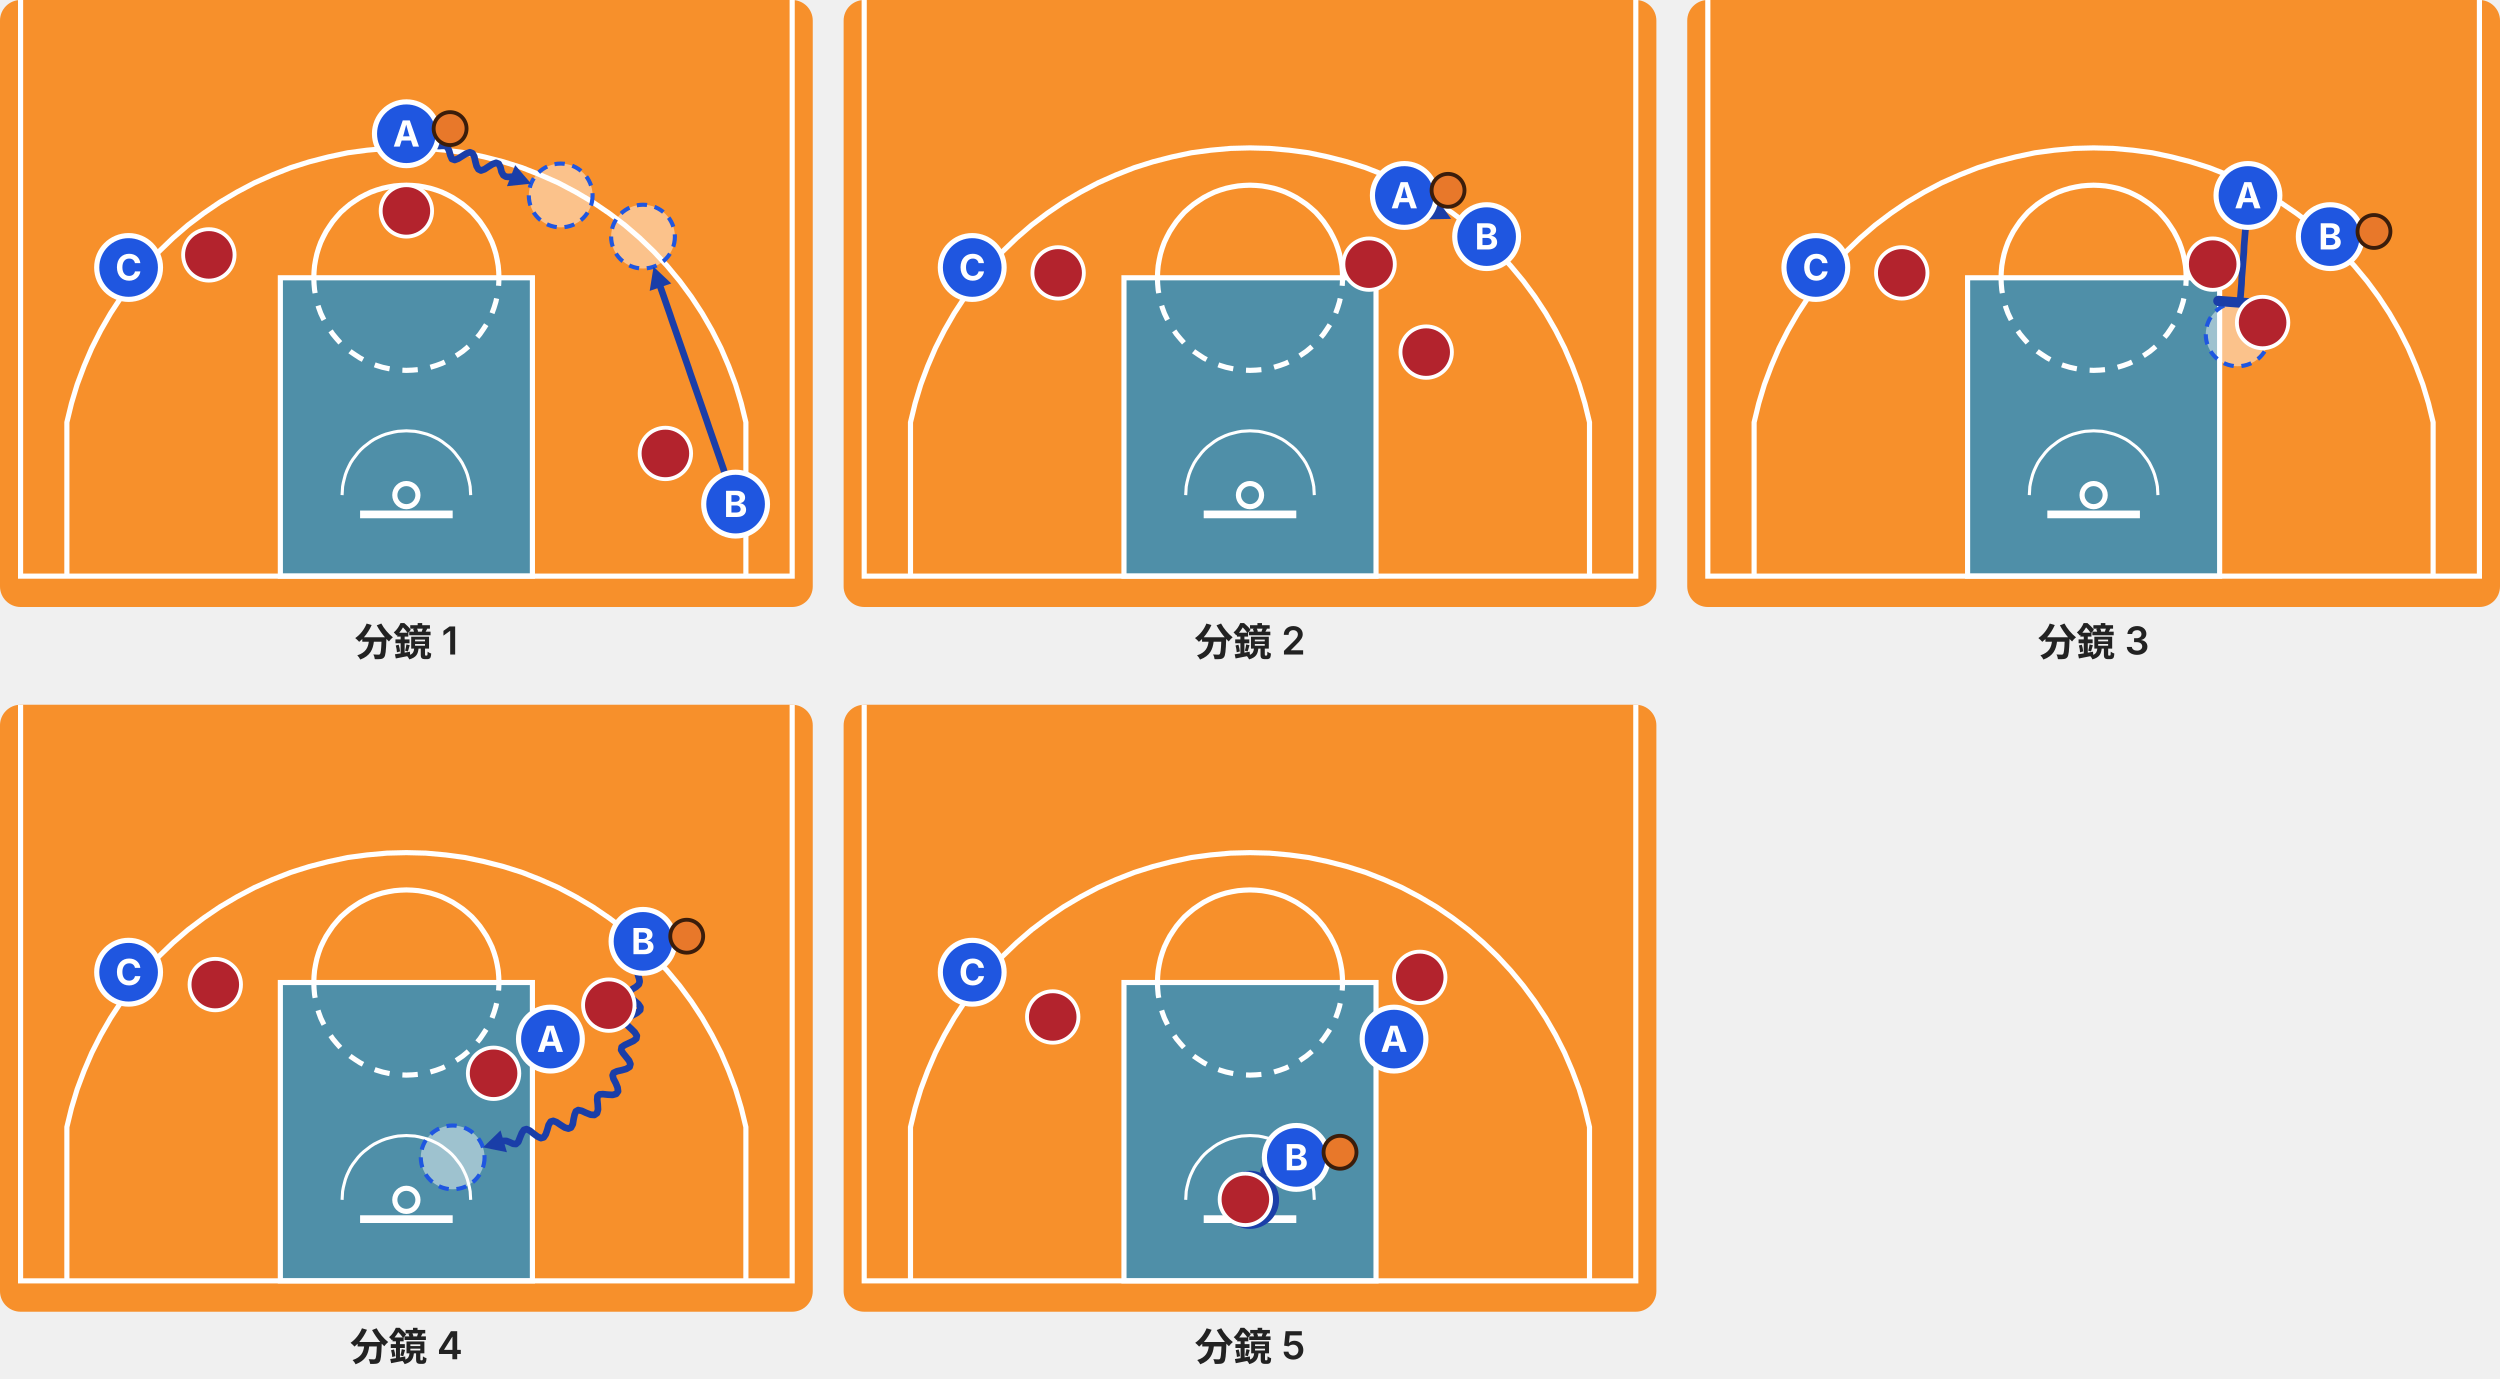
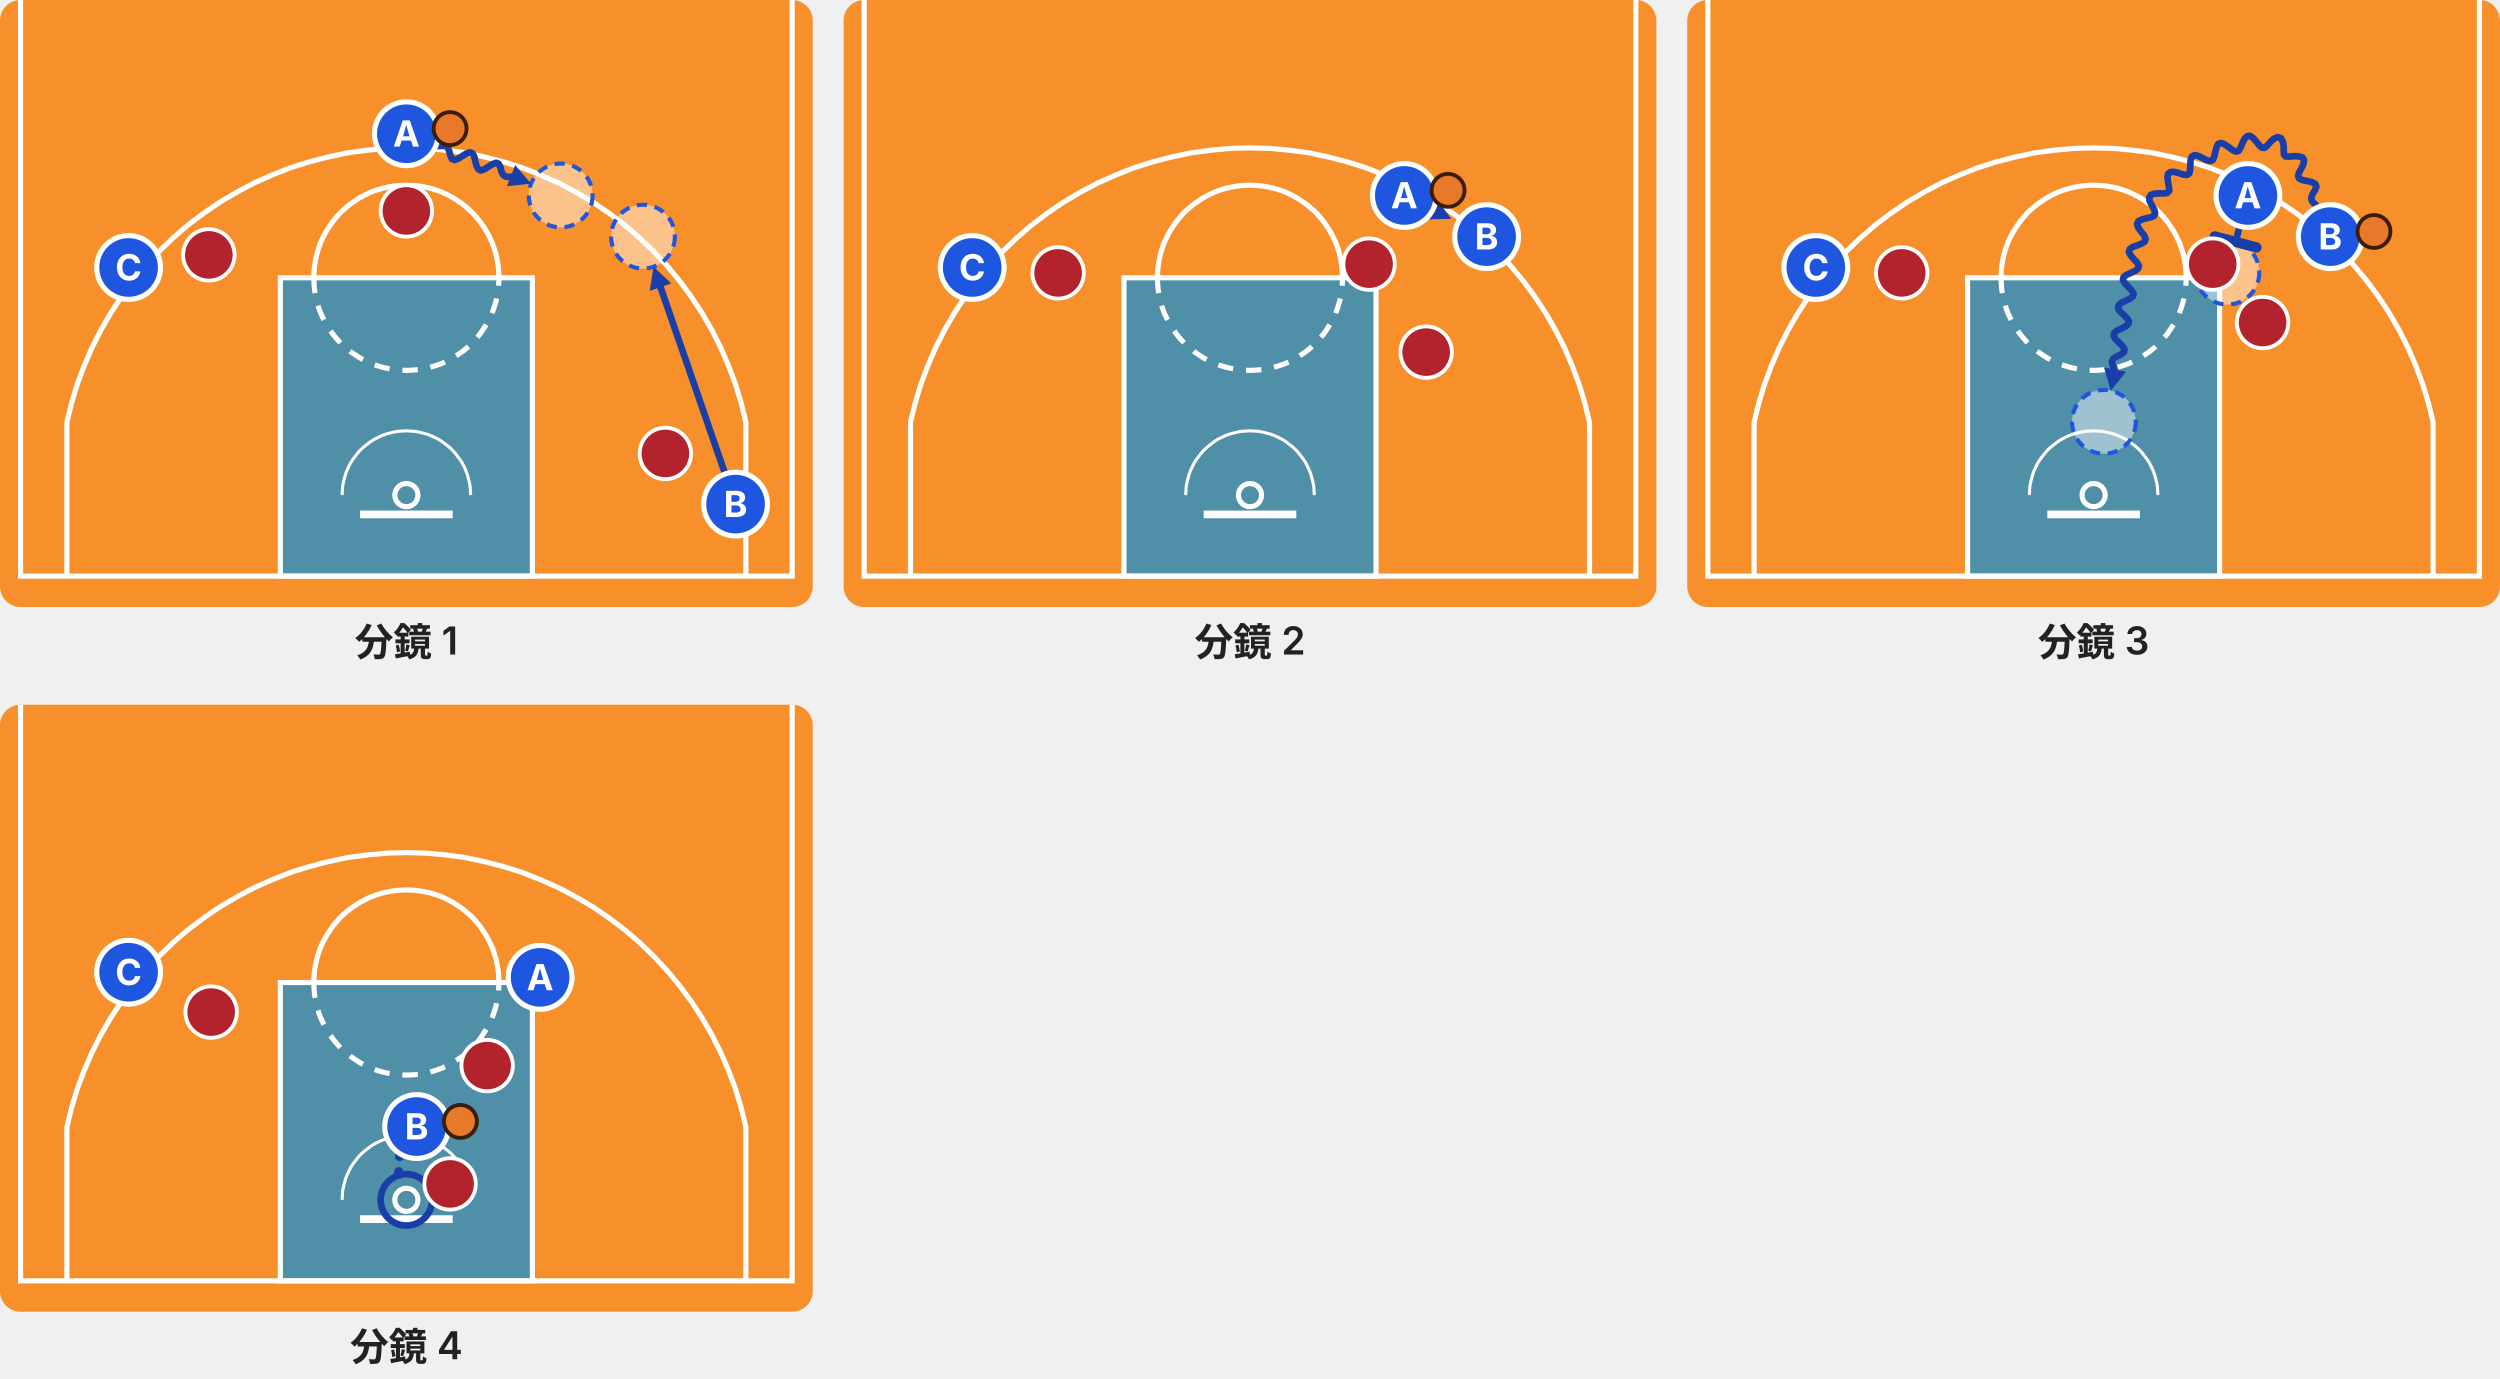
<svg xmlns="http://www.w3.org/2000/svg" viewBox="0 0 972.0 536.0" width="972.0" height="536.0" font-family="-apple-system, 'PingFang TC', 'Noto Sans TC', sans-serif">
  <g transform="translate(0,0)">
    <rect width="316.0" height="236.0" rx="8" fill="#f7902b" />
    <rect x="109.0" y="108.0" width="98.0" height="116.0" fill="#4f8fa8" stroke="#ffffff" stroke-width="2" />
    <polyline points="8.0,0.0 8.0,224.0 308.0,224.0 308.0,0.0" fill="none" stroke="#ffffff" stroke-width="2" />
    <polyline points="194.0,108.0 193.9,105.6 193.7,103.3 193.3,101.0 192.8,98.7 192.1,96.4 191.3,94.2 190.3,92.1 189.2,90.0 187.9,88.0 186.6,86.1 185.1,84.3 183.5,82.5 181.7,80.9 179.9,79.4 178.0,78.1 176.0,76.8 173.9,75.7 171.8,74.7 169.6,73.9 167.3,73.2 165.0,72.7 162.7,72.3 160.4,72.1 158.0,72.0 155.6,72.1 153.3,72.3 151.0,72.7 148.7,73.2 146.4,73.9 144.2,74.7 142.1,75.7 140.0,76.8 138.0,78.1 136.1,79.4 134.3,80.9 132.5,82.5 130.9,84.3 129.4,86.1 128.1,88.0 126.8,90.0 125.7,92.1 124.7,94.2 123.9,96.4 123.2,98.7 122.7,101.0 122.3,103.3 122.1,105.6 122.0,108.0" fill="none" stroke="#ffffff" stroke-width="2" />
    <polyline points="122.0,108.0 122.1,110.4 122.3,112.7 122.7,115.0 123.2,117.3 123.9,119.6 124.7,121.8 125.7,123.9 126.8,126.0 128.1,128.0 129.4,129.9 130.9,131.7 132.5,133.5 134.3,135.1 136.1,136.6 138.0,137.9 140.0,139.2 142.1,140.3 144.2,141.3 146.4,142.1 148.7,142.8 151.0,143.3 153.3,143.7 155.6,143.9 158.0,144.0 160.4,143.9 162.7,143.7 165.0,143.3 167.3,142.8 169.6,142.1 171.8,141.3 173.9,140.3 176.0,139.2 178.0,137.9 179.9,136.6 181.7,135.1 183.5,133.5 185.1,131.7 186.6,129.9 187.9,128.0 189.2,126.0 190.3,123.9 191.3,121.8 192.1,119.6 192.8,117.3 193.3,115.0 193.7,112.7 193.9,110.4 194.0,108.0" fill="none" stroke="#ffffff" stroke-width="2" stroke-dasharray="6 5" />
    <polyline points="290.0,224.0 290.0,164.2 288.2,156.8 286.0,149.5 283.3,142.3 280.3,135.3 276.8,128.4 273.0,121.8 268.8,115.4 264.3,109.3 259.4,103.4 254.2,97.8 248.7,92.5 242.9,87.5 236.8,82.9 230.5,78.6 223.9,74.7 217.1,71.1 210.1,68.0 203.0,65.2 195.7,62.9 188.3,61.0 180.8,59.4 173.3,58.4 165.6,57.7 158.0,57.5 150.4,57.7 142.7,58.4 135.2,59.4 127.7,61.0 120.3,62.9 113.0,65.2 105.9,68.0 98.9,71.1 92.1,74.7 85.5,78.6 79.2,82.9 73.1,87.5 67.3,92.5 61.8,97.8 56.6,103.4 51.7,109.3 47.2,115.4 43.0,121.8 39.2,128.4 35.7,135.3 32.7,142.3 30.0,149.5 27.8,156.8 26.0,164.2 26.0,224.0" fill="none" stroke="#ffffff" stroke-width="2" />
    <polyline points="183.0,192.5 182.9,190.9 182.8,189.2 182.5,187.6 182.1,186.0 181.7,184.5 181.1,182.9 180.4,181.4 179.7,180.0 178.8,178.6 177.8,177.3 176.8,176.0 175.7,174.8 174.5,173.7 173.2,172.7 171.9,171.7 170.5,170.8 169.1,170.1 167.6,169.4 166.0,168.8 164.5,168.4 162.9,168.0 161.3,167.7 159.6,167.6 158.0,167.5 156.4,167.6 154.7,167.7 153.1,168.0 151.5,168.4 150.0,168.8 148.4,169.4 146.9,170.1 145.5,170.8 144.1,171.7 142.8,172.7 141.5,173.7 140.3,174.8 139.2,176.0 138.2,177.3 137.2,178.6 136.3,180.0 135.6,181.4 134.9,182.9 134.3,184.5 133.9,186.0 133.5,187.6 133.2,189.2 133.1,190.9 133.0,192.5" fill="none" stroke="#ffffff" stroke-width="1.2" />
    <line x1="140.0" y1="200.0" x2="176.0" y2="200.0" stroke="#ffffff" stroke-width="3" />
    <circle cx="158.0" cy="192.5" r="4.5" fill="none" stroke="#ffffff" stroke-width="2" />
    <circle cx="218.0" cy="76.0" r="12.4" fill="#ffffff" fill-opacity="0.45" stroke="#1f56e0" stroke-width="1.6" stroke-dasharray="4 3" />
    <circle cx="250.0" cy="92.0" r="12.4" fill="#ffffff" fill-opacity="0.45" stroke="#1f56e0" stroke-width="1.6" stroke-dasharray="4 3" />
    <polyline points="169.5,56.6 170.6,56.8 171.8,56.7 173.0,56.7 174.0,57.3 174.6,58.6 175.1,60.4 175.7,61.8 176.8,62.2 178.1,61.7 179.7,60.7 181.3,59.7 182.7,59.2 183.7,59.6 184.4,60.9 184.8,62.7 185.3,64.6 186.0,65.8 187.0,66.3 188.4,65.8 189.9,64.8 191.5,63.8 192.9,63.3 193.9,63.7 194.6,65.1 195.0,66.8 195.7,68.1 196.7,68.7 197.8,68.8 199.0,68.7 200.2,68.9 200.2,68.9" fill="none" stroke="#1a3ea8" stroke-width="2.6" stroke-linecap="round" stroke-linejoin="round" />
    <polygon points="206.5,71.4 200.3,64.2 197.1,72.4" fill="#1a3ea8" />
    <polyline points="281.9,184.3 281.2,182.1 280.4,179.8 279.6,177.5 278.8,175.2 278.0,172.9 277.2,170.6 276.4,168.3 275.6,166.0 274.8,163.6 274.0,161.3 273.2,159.0 272.4,156.7 271.6,154.4 270.8,152.1 270.0,149.8 269.2,147.5 268.4,145.2 267.6,142.8 266.8,140.5 266.0,138.2 265.2,135.9 264.4,133.6 263.6,131.3 262.8,129.0 262.0,126.7 261.2,124.4 260.4,122.0 259.6,119.7 258.8,117.4 258.0,115.1 257.2,112.8 256.4,110.5 256.3,110.1" fill="none" stroke="#1a3ea8" stroke-width="2.6" stroke-linecap="round" stroke-linejoin="round" />
    <polygon points="254.1,103.7 252.6,113.1 261.0,110.2" fill="#1a3ea8" />
    <circle cx="158.0" cy="82.0" r="10.0" fill="#b3232d" stroke="#fff" stroke-width="1.5" />
    <circle cx="258.7" cy="176.3" r="10.0" fill="#b3232d" stroke="#fff" stroke-width="1.5" />
    <circle cx="81.2" cy="99.1" r="10.0" fill="#b3232d" stroke="#fff" stroke-width="1.5" />
    <circle cx="158.0" cy="52.0" r="12.4" fill="#1f56e0" stroke="#fff" stroke-width="2" />
    <text x="158.0" y="57.0" font-size="14" font-weight="700" fill="#fff" text-anchor="middle">A</text>
    <circle cx="286.0" cy="196.0" r="12.4" fill="#1f56e0" stroke="#fff" stroke-width="2" />
    <text x="286.0" y="201.0" font-size="14" font-weight="700" fill="#fff" text-anchor="middle">B</text>
    <circle cx="50.0" cy="104.0" r="12.4" fill="#1f56e0" stroke="#fff" stroke-width="2" />
    <text x="50.0" y="109.0" font-size="14" font-weight="700" fill="#fff" text-anchor="middle">C</text>
    <circle cx="175.0" cy="50.0" r="6.4" fill="#e8782a" stroke="#3b1d0b" stroke-width="1.5" />
    <text x="158.0" y="255.0" font-size="15" font-weight="600" fill="#222" text-anchor="middle">分鏡 1</text>
  </g>
  <g transform="translate(328,0)">
    <rect width="316.0" height="236.0" rx="8" fill="#f7902b" />
    <rect x="109.0" y="108.0" width="98.0" height="116.0" fill="#4f8fa8" stroke="#ffffff" stroke-width="2" />
    <polyline points="8.0,0.0 8.0,224.0 308.0,224.0 308.0,0.0" fill="none" stroke="#ffffff" stroke-width="2" />
    <polyline points="194.0,108.0 193.9,105.6 193.7,103.3 193.3,101.0 192.8,98.7 192.1,96.4 191.3,94.2 190.3,92.1 189.2,90.0 187.9,88.0 186.6,86.1 185.1,84.3 183.5,82.5 181.7,80.9 179.9,79.4 178.0,78.1 176.0,76.8 173.9,75.7 171.8,74.7 169.6,73.9 167.3,73.2 165.0,72.7 162.7,72.3 160.4,72.1 158.0,72.0 155.6,72.1 153.3,72.3 151.0,72.7 148.7,73.2 146.4,73.9 144.2,74.7 142.1,75.7 140.0,76.8 138.0,78.1 136.1,79.4 134.3,80.9 132.5,82.5 130.9,84.3 129.4,86.1 128.1,88.0 126.8,90.0 125.7,92.1 124.7,94.2 123.9,96.4 123.2,98.7 122.7,101.0 122.3,103.3 122.1,105.6 122.0,108.0" fill="none" stroke="#ffffff" stroke-width="2" />
    <polyline points="122.0,108.0 122.1,110.4 122.3,112.7 122.7,115.0 123.2,117.3 123.9,119.6 124.7,121.8 125.7,123.9 126.8,126.0 128.1,128.0 129.4,129.9 130.9,131.7 132.5,133.5 134.3,135.1 136.1,136.6 138.0,137.9 140.0,139.2 142.1,140.3 144.2,141.3 146.4,142.1 148.7,142.8 151.0,143.3 153.3,143.7 155.6,143.9 158.0,144.0 160.4,143.9 162.7,143.7 165.0,143.3 167.3,142.8 169.6,142.1 171.8,141.3 173.9,140.3 176.0,139.2 178.0,137.9 179.9,136.6 181.7,135.1 183.5,133.5 185.1,131.7 186.6,129.9 187.9,128.0 189.2,126.0 190.3,123.9 191.3,121.8 192.1,119.6 192.8,117.3 193.3,115.0 193.7,112.7 193.9,110.4 194.0,108.0" fill="none" stroke="#ffffff" stroke-width="2" stroke-dasharray="6 5" />
    <polyline points="290.0,224.0 290.0,164.2 288.2,156.8 286.0,149.5 283.3,142.3 280.3,135.3 276.8,128.4 273.0,121.8 268.8,115.4 264.3,109.3 259.4,103.4 254.2,97.8 248.7,92.5 242.9,87.5 236.8,82.9 230.5,78.6 223.9,74.7 217.1,71.1 210.1,68.0 203.0,65.2 195.7,62.9 188.3,61.0 180.8,59.4 173.3,58.4 165.6,57.7 158.0,57.5 150.4,57.7 142.7,58.4 135.2,59.4 127.7,61.0 120.3,62.9 113.0,65.2 105.9,68.0 98.9,71.1 92.1,74.7 85.5,78.6 79.2,82.9 73.1,87.5 67.3,92.5 61.8,97.8 56.6,103.4 51.7,109.3 47.2,115.4 43.0,121.8 39.2,128.4 35.7,135.3 32.7,142.3 30.0,149.5 27.8,156.8 26.0,164.2 26.0,224.0" fill="none" stroke="#ffffff" stroke-width="2" />
    <polyline points="183.0,192.5 182.9,190.9 182.8,189.2 182.5,187.6 182.1,186.0 181.7,184.5 181.1,182.9 180.4,181.4 179.7,180.0 178.8,178.6 177.8,177.3 176.8,176.0 175.7,174.8 174.5,173.7 173.2,172.7 171.9,171.7 170.5,170.8 169.1,170.1 167.6,169.4 166.0,168.8 164.5,168.4 162.9,168.0 161.3,167.7 159.6,167.6 158.0,167.5 156.4,167.6 154.7,167.7 153.1,168.0 151.5,168.4 150.0,168.8 148.4,169.4 146.9,170.1 145.5,170.8 144.1,171.7 142.8,172.7 141.5,173.7 140.3,174.8 139.2,176.0 138.2,177.3 137.2,178.6 136.3,180.0 135.6,181.4 134.9,182.9 134.3,184.5 133.9,186.0 133.5,187.6 133.2,189.2 133.1,190.9 133.0,192.5" fill="none" stroke="#ffffff" stroke-width="1.2" />
    <line x1="140.0" y1="200.0" x2="176.0" y2="200.0" stroke="#ffffff" stroke-width="3" />
    <circle cx="158.0" cy="192.5" r="4.5" fill="none" stroke="#ffffff" stroke-width="2" />
    <polyline points="229.1,81.5 230.1,82.1" fill="none" stroke="#1a3ea8" stroke-width="2.6" stroke-linecap="round" stroke-linejoin="round" stroke-dasharray="7 6" />
    <polygon points="236.2,85.1 230.7,77.4 226.7,85.3" fill="#1a3ea8" />
    <circle cx="204.3" cy="102.7" r="10.0" fill="#b3232d" stroke="#fff" stroke-width="1.5" />
    <circle cx="226.5" cy="136.9" r="10.0" fill="#b3232d" stroke="#fff" stroke-width="1.5" />
    <circle cx="83.4" cy="106.1" r="10.0" fill="#b3232d" stroke="#fff" stroke-width="1.5" />
    <circle cx="218.0" cy="76.0" r="12.4" fill="#1f56e0" stroke="#fff" stroke-width="2" />
    <text x="218.0" y="81.0" font-size="14" font-weight="700" fill="#fff" text-anchor="middle">A</text>
    <circle cx="250.0" cy="92.0" r="12.4" fill="#1f56e0" stroke="#fff" stroke-width="2" />
    <text x="250.0" y="97.0" font-size="14" font-weight="700" fill="#fff" text-anchor="middle">B</text>
    <circle cx="50.0" cy="104.0" r="12.4" fill="#1f56e0" stroke="#fff" stroke-width="2" />
    <text x="50.0" y="109.0" font-size="14" font-weight="700" fill="#fff" text-anchor="middle">C</text>
    <circle cx="235.0" cy="74.0" r="6.4" fill="#e8782a" stroke="#3b1d0b" stroke-width="1.5" />
    <text x="158.0" y="255.0" font-size="15" font-weight="600" fill="#222" text-anchor="middle">分鏡 2</text>
  </g>
  <g transform="translate(656,0)">
    <rect width="316.0" height="236.0" rx="8" fill="#f7902b" />
    <rect x="109.0" y="108.0" width="98.0" height="116.0" fill="#4f8fa8" stroke="#ffffff" stroke-width="2" />
    <polyline points="8.0,0.0 8.0,224.0 308.0,224.0 308.0,0.0" fill="none" stroke="#ffffff" stroke-width="2" />
    <polyline points="194.0,108.0 193.9,105.6 193.7,103.3 193.3,101.0 192.8,98.7 192.1,96.4 191.3,94.2 190.3,92.1 189.2,90.0 187.9,88.0 186.6,86.1 185.1,84.3 183.5,82.5 181.7,80.9 179.9,79.4 178.0,78.1 176.0,76.8 173.9,75.7 171.8,74.7 169.6,73.9 167.3,73.2 165.0,72.7 162.7,72.3 160.4,72.1 158.0,72.0 155.6,72.1 153.3,72.3 151.0,72.7 148.7,73.2 146.4,73.9 144.2,74.7 142.1,75.7 140.0,76.8 138.0,78.1 136.1,79.4 134.3,80.9 132.5,82.5 130.9,84.3 129.4,86.1 128.1,88.0 126.8,90.0 125.7,92.1 124.7,94.2 123.9,96.4 123.2,98.7 122.7,101.0 122.3,103.3 122.1,105.6 122.0,108.0" fill="none" stroke="#ffffff" stroke-width="2" />
    <polyline points="122.0,108.0 122.1,110.4 122.3,112.7 122.7,115.0 123.2,117.3 123.9,119.6 124.7,121.8 125.7,123.9 126.8,126.0 128.1,128.0 129.4,129.9 130.9,131.7 132.5,133.5 134.3,135.1 136.1,136.6 138.0,137.9 140.0,139.2 142.1,140.3 144.2,141.3 146.4,142.1 148.7,142.8 151.0,143.3 153.3,143.7 155.6,143.9 158.0,144.0 160.4,143.9 162.7,143.7 165.0,143.3 167.3,142.8 169.6,142.1 171.8,141.3 173.9,140.3 176.0,139.2 178.0,137.9 179.9,136.6 181.7,135.1 183.5,133.5 185.1,131.7 186.6,129.9 187.9,128.0 189.2,126.0 190.3,123.9 191.3,121.8 192.1,119.6 192.8,117.3 193.3,115.0 193.7,112.7 193.9,110.4 194.0,108.0" fill="none" stroke="#ffffff" stroke-width="2" stroke-dasharray="6 5" />
    <polyline points="290.0,224.0 290.0,164.2 288.2,156.8 286.0,149.5 283.3,142.3 280.3,135.3 276.8,128.4 273.0,121.8 268.8,115.4 264.3,109.3 259.4,103.4 254.2,97.8 248.7,92.5 242.9,87.5 236.8,82.9 230.5,78.6 223.9,74.7 217.1,71.1 210.1,68.0 203.0,65.2 195.7,62.9 188.3,61.0 180.8,59.4 173.3,58.4 165.6,57.7 158.0,57.5 150.4,57.7 142.7,58.4 135.2,59.4 127.7,61.0 120.3,62.9 113.0,65.2 105.9,68.0 98.9,71.1 92.1,74.7 85.5,78.6 79.2,82.9 73.1,87.5 67.3,92.5 61.8,97.8 56.6,103.4 51.7,109.3 47.2,115.4 43.0,121.8 39.2,128.4 35.7,135.3 32.7,142.3 30.0,149.5 27.8,156.8 26.0,164.2 26.0,224.0" fill="none" stroke="#ffffff" stroke-width="2" />
    <polyline points="183.0,192.5 182.9,190.9 182.8,189.2 182.5,187.6 182.1,186.0 181.7,184.5 181.1,182.9 180.4,181.4 179.7,180.0 178.8,178.6 177.8,177.3 176.8,176.0 175.7,174.8 174.5,173.7 173.2,172.7 171.9,171.7 170.5,170.8 169.1,170.1 167.6,169.4 166.0,168.8 164.5,168.4 162.9,168.0 161.3,167.7 159.6,167.6 158.0,167.5 156.4,167.6 154.7,167.7 153.1,168.0 151.5,168.4 150.0,168.8 148.4,169.4 146.9,170.1 145.5,170.8 144.1,171.7 142.8,172.7 141.5,173.7 140.3,174.8 139.2,176.0 138.2,177.3 137.2,178.6 136.3,180.0 135.6,181.4 134.9,182.9 134.3,184.5 133.9,186.0 133.5,187.6 133.2,189.2 133.1,190.9 133.0,192.5" fill="none" stroke="#ffffff" stroke-width="1.2" />
    <line x1="140.0" y1="200.0" x2="176.0" y2="200.0" stroke="#ffffff" stroke-width="3" />
    <circle cx="158.0" cy="192.5" r="4.5" fill="none" stroke="#ffffff" stroke-width="2" />
-     <circle cx="214.0" cy="130.0" r="12.4" fill="#ffffff" fill-opacity="0.45" stroke="#1f56e0" stroke-width="1.6" stroke-dasharray="4 3" />
-     <polyline points="217.1,88.4 216.9,90.7 216.7,93.2 216.5,95.6 216.4,98.1 216.2,100.5 216.0,103.0 215.8,105.5 215.6,107.9 215.5,110.4 215.3,112.8 215.1,115.3 214.9,117.6" fill="none" stroke="#1a3ea8" stroke-width="2.6" stroke-linecap="round" stroke-linejoin="round" />
-     <line x1="223.3" y1="118.3" x2="206.5" y2="117.0" stroke="#1a3ea8" stroke-width="4" stroke-linecap="round" />
+     <circle cx="162.0" cy="164.0" r="12.4" fill="#ffffff" fill-opacity="0.45" stroke="#1f56e0" stroke-width="1.6" stroke-dasharray="4 3" />
+     <circle cx="210.0" cy="106.0" r="12.4" fill="#ffffff" fill-opacity="0.45" stroke="#1f56e0" stroke-width="1.6" stroke-dasharray="4 3" />
+     <polyline points="245.0,80.7 244.4,79.7 243.5,78.9 242.8,78.0 242.6,76.9 243.1,75.5 244.0,74.0 244.6,72.6 244.2,71.5 242.9,70.8 241.1,70.4 239.2,70.0 237.9,69.4 237.5,68.4 237.9,67.1 238.8,65.4 239.6,63.7 239.8,62.2 239.2,61.2 237.7,60.8 235.9,60.7 234.0,60.9 232.6,60.8 232.0,60.1 231.9,58.8 231.9,57.0 231.6,55.1 230.8,53.7 229.5,53.3 228.1,53.9 226.7,55.2 225.5,56.6 224.4,57.5 223.4,57.4 222.4,56.5 221.2,55.0 220.0,53.6 218.7,52.8 217.6,53.0 216.6,54.1 215.8,55.8 215.1,57.5 214.3,58.7 213.2,58.9 212.0,58.3 210.5,57.2 208.9,56.1 207.6,55.6 206.5,55.9 205.8,57.2 205.3,59.1 204.9,60.9 204.3,62.2 203.4,62.6 202.0,62.3 200.3,61.4 198.6,60.6 197.2,60.3 196.2,60.9 195.7,62.2 195.6,64.1 195.5,66.0 195.2,67.4 194.3,68.0 192.9,67.9 191.1,67.3 189.3,66.8 187.8,66.9 186.9,67.6 186.7,69.1 187.0,71.0 187.3,72.8 187.4,74.2 186.7,75.0 185.4,75.2 183.5,75.2 181.6,75.3 180.2,75.8 179.6,76.8 179.8,78.2 180.7,79.9 181.6,81.6 181.9,82.9 181.5,83.9 180.2,84.5 178.4,84.9 176.6,85.4 175.3,86.1 174.9,87.2 175.4,88.6 176.5,90.1 177.7,91.6 178.2,92.9 177.9,93.9 176.7,94.7 175.0,95.4 173.2,96.0 172.0,96.9 171.7,98.0 172.4,99.3 173.6,100.7 174.9,102.1 175.6,103.4 175.3,104.4 174.2,105.3 172.5,106.1 170.7,106.9 169.6,107.8 169.4,108.9 170.1,110.1 171.4,111.5 172.7,112.8 173.5,114.1 173.3,115.2 172.2,116.1 170.5,116.9 168.8,117.7 167.7,118.7 167.5,119.8 168.2,121.0 169.6,122.3 170.9,123.7 171.7,124.9 171.5,126.0 170.4,126.9 168.7,127.8 167.0,128.6 165.9,129.6 165.8,130.6 166.5,131.9 167.9,133.2 169.2,134.5 170.0,135.8 169.8,136.8 168.7,137.8 167.0,138.6 165.6,139.5 165.1,140.5 165.3,141.7 165.8,142.9 166.1,144.1 165.9,145.1 165.9,145.2" fill="none" stroke="#1a3ea8" stroke-width="2.6" stroke-linecap="round" stroke-linejoin="round" />
+     <polygon points="164.7,151.9 170.6,144.5 162.0,142.8" fill="#1a3ea8" />
+     <polyline points="214.8,88.0 214.3,89.8 213.7,92.2 213.2,94.0" fill="none" stroke="#1a3ea8" stroke-width="2.6" stroke-linecap="round" stroke-linejoin="round" />
+     <line x1="221.3" y1="96.2" x2="205.1" y2="91.9" stroke="#1a3ea8" stroke-width="4" stroke-linecap="round" />
    <circle cx="204.3" cy="102.7" r="10.0" fill="#b3232d" stroke="#fff" stroke-width="1.5" />
    <circle cx="223.7" cy="125.4" r="10.0" fill="#b3232d" stroke="#fff" stroke-width="1.5" />
    <circle cx="83.4" cy="106.1" r="10.0" fill="#b3232d" stroke="#fff" stroke-width="1.5" />
    <circle cx="218.0" cy="76.0" r="12.4" fill="#1f56e0" stroke="#fff" stroke-width="2" />
    <text x="218.0" y="81.0" font-size="14" font-weight="700" fill="#fff" text-anchor="middle">A</text>
    <circle cx="250.0" cy="92.0" r="12.4" fill="#1f56e0" stroke="#fff" stroke-width="2" />
    <text x="250.0" y="97.0" font-size="14" font-weight="700" fill="#fff" text-anchor="middle">B</text>
    <circle cx="50.0" cy="104.0" r="12.4" fill="#1f56e0" stroke="#fff" stroke-width="2" />
    <text x="50.0" y="109.0" font-size="14" font-weight="700" fill="#fff" text-anchor="middle">C</text>
    <circle cx="267.0" cy="90.0" r="6.4" fill="#e8782a" stroke="#3b1d0b" stroke-width="1.5" />
    <text x="158.0" y="255.0" font-size="15" font-weight="600" fill="#222" text-anchor="middle">分鏡 3</text>
  </g>
  <g transform="translate(0,274)">
    <rect width="316.0" height="236.0" rx="8" fill="#f7902b" />
    <rect x="109.0" y="108.0" width="98.0" height="116.0" fill="#4f8fa8" stroke="#ffffff" stroke-width="2" />
    <polyline points="8.0,0.0 8.0,224.0 308.0,224.0 308.0,0.0" fill="none" stroke="#ffffff" stroke-width="2" />
    <polyline points="194.0,108.0 193.9,105.6 193.7,103.3 193.3,101.0 192.8,98.7 192.1,96.4 191.3,94.2 190.3,92.1 189.2,90.0 187.9,88.0 186.6,86.1 185.1,84.3 183.5,82.5 181.7,80.9 179.9,79.4 178.0,78.1 176.0,76.8 173.9,75.7 171.8,74.7 169.6,73.9 167.3,73.2 165.0,72.7 162.7,72.3 160.4,72.1 158.0,72.0 155.6,72.1 153.3,72.3 151.0,72.7 148.7,73.2 146.4,73.9 144.2,74.7 142.1,75.7 140.0,76.8 138.0,78.1 136.1,79.4 134.3,80.9 132.5,82.5 130.9,84.3 129.4,86.1 128.1,88.0 126.8,90.0 125.7,92.1 124.7,94.2 123.9,96.4 123.2,98.7 122.7,101.0 122.3,103.3 122.1,105.6 122.0,108.0" fill="none" stroke="#ffffff" stroke-width="2" />
    <polyline points="122.0,108.0 122.1,110.4 122.3,112.7 122.7,115.0 123.2,117.3 123.9,119.6 124.7,121.8 125.7,123.9 126.8,126.0 128.1,128.0 129.4,129.9 130.9,131.7 132.5,133.5 134.3,135.1 136.1,136.6 138.0,137.9 140.0,139.2 142.1,140.3 144.2,141.3 146.4,142.1 148.7,142.8 151.0,143.3 153.3,143.7 155.6,143.9 158.0,144.0 160.4,143.9 162.7,143.7 165.0,143.3 167.3,142.8 169.6,142.1 171.8,141.3 173.9,140.3 176.0,139.2 178.0,137.9 179.9,136.6 181.7,135.1 183.5,133.5 185.1,131.7 186.6,129.9 187.9,128.0 189.2,126.0 190.3,123.9 191.3,121.8 192.1,119.6 192.8,117.3 193.3,115.0 193.7,112.7 193.9,110.4 194.0,108.0" fill="none" stroke="#ffffff" stroke-width="2" stroke-dasharray="6 5" />
    <polyline points="290.0,224.0 290.0,164.2 288.2,156.8 286.0,149.5 283.3,142.3 280.3,135.3 276.8,128.4 273.0,121.8 268.8,115.4 264.3,109.3 259.4,103.4 254.2,97.8 248.7,92.5 242.9,87.5 236.8,82.9 230.5,78.6 223.9,74.7 217.1,71.1 210.1,68.0 203.0,65.2 195.7,62.9 188.3,61.0 180.8,59.4 173.3,58.4 165.6,57.7 158.0,57.5 150.4,57.7 142.7,58.4 135.2,59.4 127.7,61.0 120.3,62.9 113.0,65.2 105.9,68.0 98.9,71.1 92.1,74.7 85.5,78.6 79.2,82.9 73.1,87.5 67.3,92.5 61.8,97.8 56.6,103.4 51.7,109.3 47.2,115.4 43.0,121.8 39.2,128.4 35.7,135.3 32.7,142.3 30.0,149.5 27.8,156.8 26.0,164.2 26.0,224.0" fill="none" stroke="#ffffff" stroke-width="2" />
    <polyline points="183.0,192.5 182.9,190.9 182.8,189.2 182.5,187.6 182.1,186.0 181.7,184.5 181.1,182.9 180.4,181.4 179.7,180.0 178.8,178.6 177.8,177.3 176.8,176.0 175.7,174.8 174.5,173.7 173.2,172.7 171.9,171.7 170.5,170.8 169.1,170.1 167.6,169.4 166.0,168.8 164.5,168.4 162.9,168.0 161.3,167.7 159.6,167.6 158.0,167.5 156.4,167.6 154.7,167.7 153.1,168.0 151.5,168.4 150.0,168.8 148.4,169.4 146.9,170.1 145.5,170.8 144.1,171.7 142.8,172.7 141.5,173.7 140.3,174.8 139.2,176.0 138.2,177.3 137.2,178.6 136.3,180.0 135.6,181.4 134.9,182.9 134.3,184.5 133.9,186.0 133.5,187.6 133.2,189.2 133.1,190.9 133.0,192.5" fill="none" stroke="#ffffff" stroke-width="1.2" />
    <line x1="140.0" y1="200.0" x2="176.0" y2="200.0" stroke="#ffffff" stroke-width="3" />
    <circle cx="158.0" cy="192.5" r="4.5" fill="none" stroke="#ffffff" stroke-width="2" />
-     <circle cx="176.0" cy="176.0" r="12.4" fill="#ffffff" fill-opacity="0.45" stroke="#1f56e0" stroke-width="1.6" stroke-dasharray="4 3" />
-     <polyline points="247.9,104.2 248.1,105.3 248.5,106.5 248.7,107.6 248.4,108.7 247.3,109.7 245.8,110.6 244.7,111.6 244.5,112.7 245.4,113.9 246.8,115.2 248.2,116.4 249.0,117.6 248.9,118.7 247.8,119.7 246.2,120.6 244.5,121.5 243.5,122.5 243.3,123.6 244.1,124.8 245.5,126.1 246.8,127.4 247.6,128.7 247.4,129.8 246.3,130.7 244.6,131.5 242.9,132.3 241.7,133.1 241.5,134.2 242.2,135.4 243.4,136.9 244.6,138.4 245.1,139.7 244.8,140.8 243.5,141.6 241.7,142.1 239.9,142.5 238.6,143.1 238.2,144.1 238.5,145.4 239.4,147.1 240.1,148.8 240.3,150.3 239.6,151.3 238.2,151.7 236.3,151.6 234.4,151.4 233.1,151.5 232.3,152.2 232.2,153.6 232.4,155.5 232.5,157.4 232.1,158.8 231.1,159.5 229.7,159.4 227.9,158.7 226.2,157.9 224.8,157.6 223.9,158.1 223.4,159.4 223.0,161.2 222.7,163.1 222.0,164.4 221.0,164.8 219.6,164.4 218.0,163.4 216.4,162.3 215.1,161.8 214.1,162.1 213.3,163.4 212.8,165.2 212.2,167.0 211.4,168.2 210.3,168.5 209.0,167.9 207.5,166.8 206.0,165.6 204.7,165.0 203.7,165.3 202.9,166.5 202.2,168.2 201.5,170.0 200.6,170.8 199.5,170.7 198.2,170.1 196.9,169.6 195.7,169.6 194.7,170.0 194.3,170.3" fill="none" stroke="#1a3ea8" stroke-width="2.6" stroke-linecap="round" stroke-linejoin="round" />
-     <polygon points="187.8,172.1 197.1,174.0 194.6,165.5" fill="#1a3ea8" />
-     <circle cx="191.9" cy="143.3" r="10.0" fill="#b3232d" stroke="#fff" stroke-width="1.5" />
-     <circle cx="236.7" cy="116.8" r="10.0" fill="#b3232d" stroke="#fff" stroke-width="1.5" />
-     <circle cx="83.7" cy="108.8" r="10.0" fill="#b3232d" stroke="#fff" stroke-width="1.5" />
-     <circle cx="214.0" cy="130.0" r="12.4" fill="#1f56e0" stroke="#fff" stroke-width="2" />
-     <text x="214.0" y="135.0" font-size="14" font-weight="700" fill="#fff" text-anchor="middle">A</text>
-     <circle cx="250.0" cy="92.0" r="12.4" fill="#1f56e0" stroke="#fff" stroke-width="2" />
-     <text x="250.0" y="97.0" font-size="14" font-weight="700" fill="#fff" text-anchor="middle">B</text>
+     <polyline points="155.7,174.7 155.4,175.5 154.9,177.5 154.8,179.6 155.0,181.7 155.3,182.9" fill="none" stroke="#1a3ea8" stroke-width="3.6" stroke-linecap="round" stroke-linejoin="round" stroke-dasharray="1 6" />
+     <circle cx="158.0" cy="192.5" r="10.0" fill="none" stroke="#1a3ea8" stroke-width="2.6" />
+     <circle cx="175.0" cy="186.3" r="10.0" fill="#b3232d" stroke="#fff" stroke-width="1.5" />
+     <circle cx="189.4" cy="140.3" r="10.0" fill="#b3232d" stroke="#fff" stroke-width="1.5" />
+     <circle cx="82.1" cy="119.5" r="10.0" fill="#b3232d" stroke="#fff" stroke-width="1.5" />
+     <circle cx="210.0" cy="106.0" r="12.4" fill="#1f56e0" stroke="#fff" stroke-width="2" />
+     <text x="210.0" y="111.0" font-size="14" font-weight="700" fill="#fff" text-anchor="middle">A</text>
+     <circle cx="162.0" cy="164.0" r="12.4" fill="#1f56e0" stroke="#fff" stroke-width="2" />
+     <text x="162.0" y="169.0" font-size="14" font-weight="700" fill="#fff" text-anchor="middle">B</text>
    <circle cx="50.0" cy="104.0" r="12.4" fill="#1f56e0" stroke="#fff" stroke-width="2" />
    <text x="50.0" y="109.0" font-size="14" font-weight="700" fill="#fff" text-anchor="middle">C</text>
-     <circle cx="267.0" cy="90.0" r="6.4" fill="#e8782a" stroke="#3b1d0b" stroke-width="1.5" />
+     <circle cx="179.0" cy="162.0" r="6.4" fill="#e8782a" stroke="#3b1d0b" stroke-width="1.5" />
    <text x="158.0" y="255.0" font-size="15" font-weight="600" fill="#222" text-anchor="middle">分鏡 4</text>
  </g>
-   <g transform="translate(328,274)">
-     <rect width="316.0" height="236.0" rx="8" fill="#f7902b" />
-     <rect x="109.0" y="108.0" width="98.0" height="116.0" fill="#4f8fa8" stroke="#ffffff" stroke-width="2" />
-     <polyline points="8.0,0.0 8.0,224.0 308.0,224.0 308.0,0.0" fill="none" stroke="#ffffff" stroke-width="2" />
-     <polyline points="194.0,108.0 193.9,105.6 193.7,103.3 193.3,101.0 192.8,98.7 192.1,96.4 191.3,94.2 190.3,92.1 189.2,90.0 187.9,88.0 186.6,86.1 185.1,84.3 183.5,82.5 181.7,80.9 179.9,79.4 178.0,78.1 176.0,76.8 173.9,75.7 171.8,74.7 169.6,73.9 167.3,73.2 165.0,72.7 162.7,72.3 160.4,72.1 158.0,72.0 155.6,72.1 153.3,72.3 151.0,72.7 148.7,73.2 146.4,73.9 144.2,74.7 142.1,75.7 140.0,76.8 138.0,78.1 136.1,79.4 134.3,80.9 132.5,82.5 130.9,84.3 129.4,86.1 128.1,88.0 126.8,90.0 125.7,92.1 124.7,94.2 123.9,96.4 123.2,98.7 122.7,101.0 122.3,103.3 122.1,105.6 122.0,108.0" fill="none" stroke="#ffffff" stroke-width="2" />
-     <polyline points="122.0,108.0 122.1,110.4 122.3,112.7 122.7,115.0 123.2,117.3 123.9,119.6 124.7,121.8 125.7,123.9 126.8,126.0 128.1,128.0 129.4,129.9 130.9,131.7 132.5,133.5 134.3,135.1 136.1,136.6 138.0,137.9 140.0,139.2 142.1,140.3 144.2,141.3 146.4,142.1 148.7,142.8 151.0,143.3 153.3,143.7 155.6,143.9 158.0,144.0 160.4,143.9 162.7,143.7 165.0,143.3 167.3,142.8 169.6,142.1 171.8,141.3 173.9,140.3 176.0,139.2 178.0,137.9 179.9,136.6 181.7,135.1 183.5,133.5 185.1,131.7 186.6,129.9 187.9,128.0 189.2,126.0 190.3,123.9 191.3,121.8 192.1,119.6 192.8,117.3 193.3,115.0 193.7,112.7 193.9,110.4 194.0,108.0" fill="none" stroke="#ffffff" stroke-width="2" stroke-dasharray="6 5" />
-     <polyline points="290.0,224.0 290.0,164.2 288.2,156.8 286.0,149.5 283.3,142.3 280.3,135.3 276.8,128.4 273.0,121.8 268.8,115.4 264.3,109.3 259.4,103.4 254.2,97.8 248.7,92.5 242.9,87.5 236.8,82.9 230.5,78.6 223.9,74.7 217.1,71.1 210.1,68.0 203.0,65.2 195.7,62.9 188.3,61.0 180.8,59.4 173.3,58.4 165.6,57.7 158.0,57.5 150.4,57.7 142.7,58.4 135.2,59.4 127.7,61.0 120.3,62.9 113.0,65.2 105.9,68.0 98.9,71.1 92.1,74.7 85.5,78.6 79.2,82.9 73.1,87.5 67.3,92.5 61.8,97.8 56.6,103.4 51.7,109.3 47.2,115.4 43.0,121.8 39.2,128.4 35.7,135.3 32.7,142.3 30.0,149.5 27.8,156.8 26.0,164.2 26.0,224.0" fill="none" stroke="#ffffff" stroke-width="2" />
-     <polyline points="183.0,192.5 182.9,190.9 182.8,189.2 182.5,187.6 182.1,186.0 181.7,184.5 181.1,182.9 180.4,181.4 179.7,180.0 178.8,178.6 177.8,177.3 176.8,176.0 175.7,174.8 174.5,173.7 173.2,172.7 171.9,171.7 170.5,170.8 169.1,170.1 167.6,169.4 166.0,168.8 164.5,168.4 162.9,168.0 161.3,167.7 159.6,167.6 158.0,167.5 156.4,167.6 154.7,167.7 153.1,168.0 151.5,168.4 150.0,168.8 148.4,169.4 146.9,170.1 145.5,170.8 144.1,171.7 142.8,172.7 141.5,173.7 140.3,174.8 139.2,176.0 138.2,177.3 137.2,178.6 136.3,180.0 135.6,181.4 134.9,182.9 134.3,184.5 133.9,186.0 133.5,187.6 133.2,189.2 133.1,190.9 133.0,192.5" fill="none" stroke="#ffffff" stroke-width="1.2" />
-     <line x1="140.0" y1="200.0" x2="176.0" y2="200.0" stroke="#ffffff" stroke-width="3" />
-     <circle cx="158.0" cy="192.5" r="4.5" fill="none" stroke="#ffffff" stroke-width="2" />
-     <polyline points="164.6,180.6 164.0,181.0 162.7,182.5 162.2,183.4" fill="none" stroke="#1a3ea8" stroke-width="3.6" stroke-linecap="round" stroke-linejoin="round" stroke-dasharray="1 6" />
-     <circle cx="158.0" cy="192.5" r="10.0" fill="none" stroke="#1a3ea8" stroke-width="2.6" />
-     <circle cx="156.2" cy="192.3" r="10.0" fill="#b3232d" stroke="#fff" stroke-width="1.5" />
-     <circle cx="224.0" cy="106.0" r="10.0" fill="#b3232d" stroke="#fff" stroke-width="1.5" />
-     <circle cx="81.3" cy="121.4" r="10.0" fill="#b3232d" stroke="#fff" stroke-width="1.5" />
-     <circle cx="214.0" cy="130.0" r="12.4" fill="#1f56e0" stroke="#fff" stroke-width="2" />
-     <text x="214.0" y="135.0" font-size="14" font-weight="700" fill="#fff" text-anchor="middle">A</text>
-     <circle cx="176.0" cy="176.0" r="12.4" fill="#1f56e0" stroke="#fff" stroke-width="2" />
-     <text x="176.0" y="181.0" font-size="14" font-weight="700" fill="#fff" text-anchor="middle">B</text>
-     <circle cx="50.0" cy="104.0" r="12.4" fill="#1f56e0" stroke="#fff" stroke-width="2" />
-     <text x="50.0" y="109.0" font-size="14" font-weight="700" fill="#fff" text-anchor="middle">C</text>
-     <circle cx="193.0" cy="174.0" r="6.4" fill="#e8782a" stroke="#3b1d0b" stroke-width="1.5" />
-     <text x="158.0" y="255.0" font-size="15" font-weight="600" fill="#222" text-anchor="middle">分鏡 5</text>
-   </g>
</svg>
